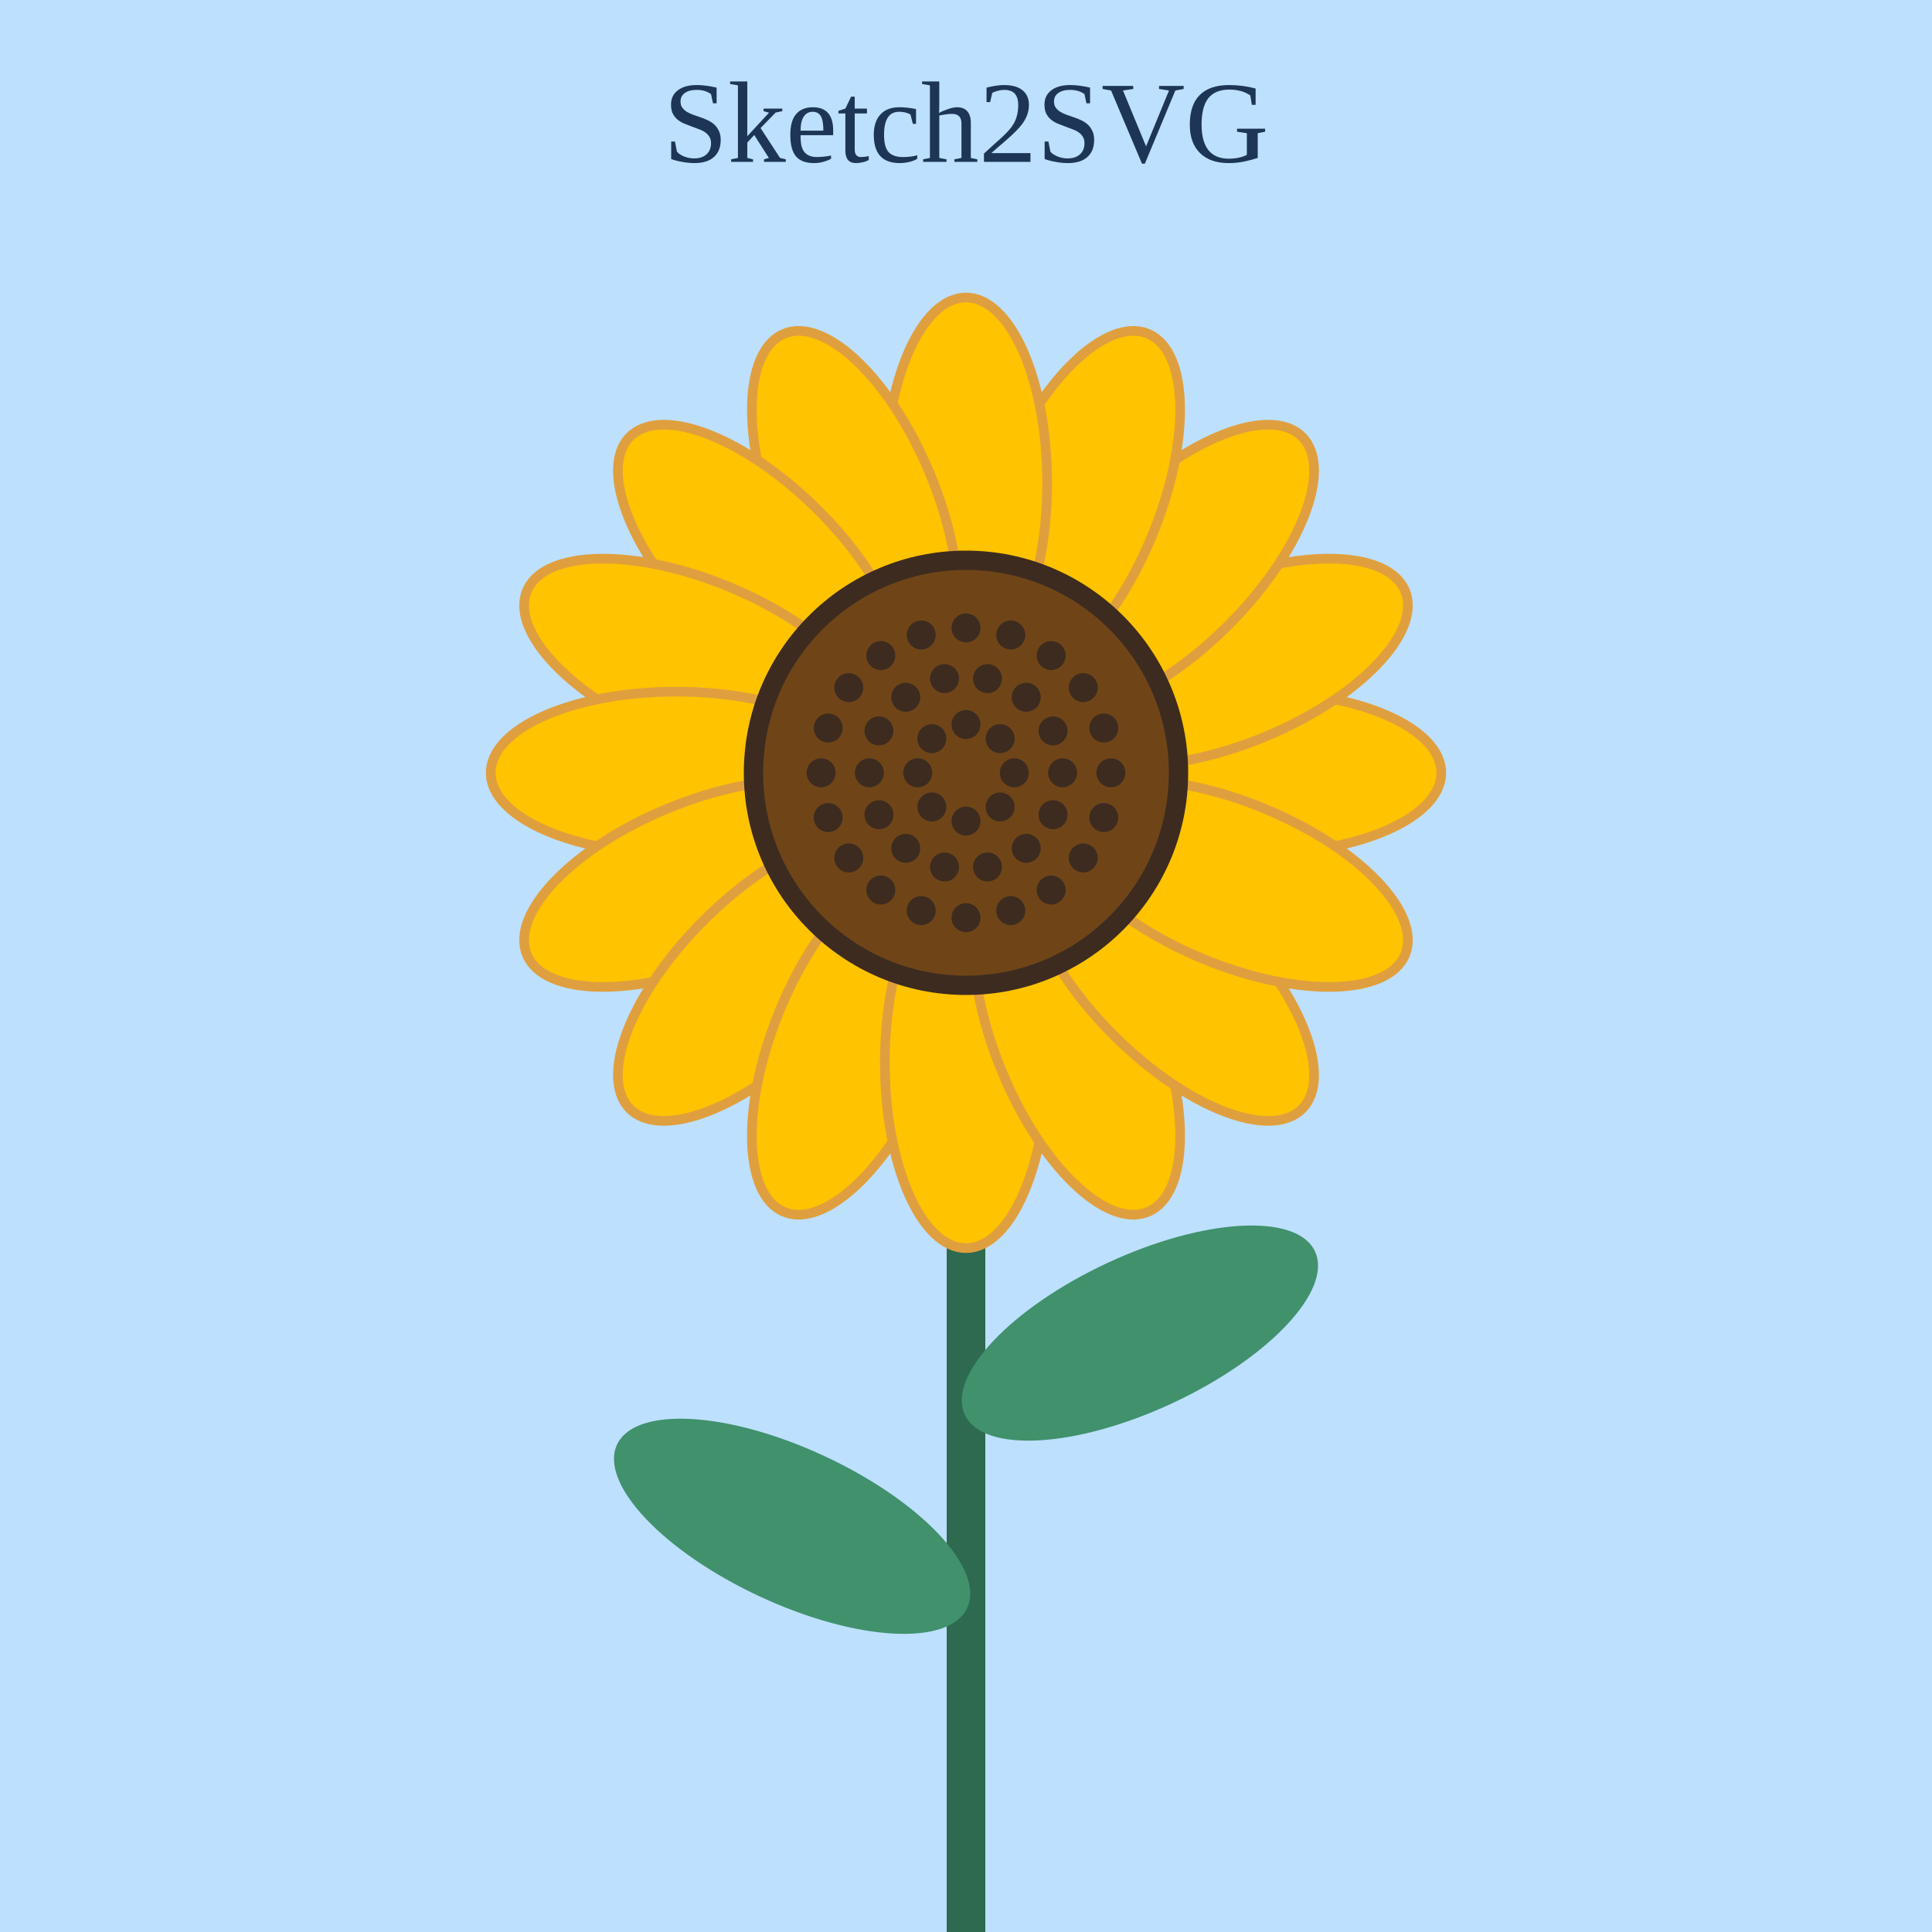
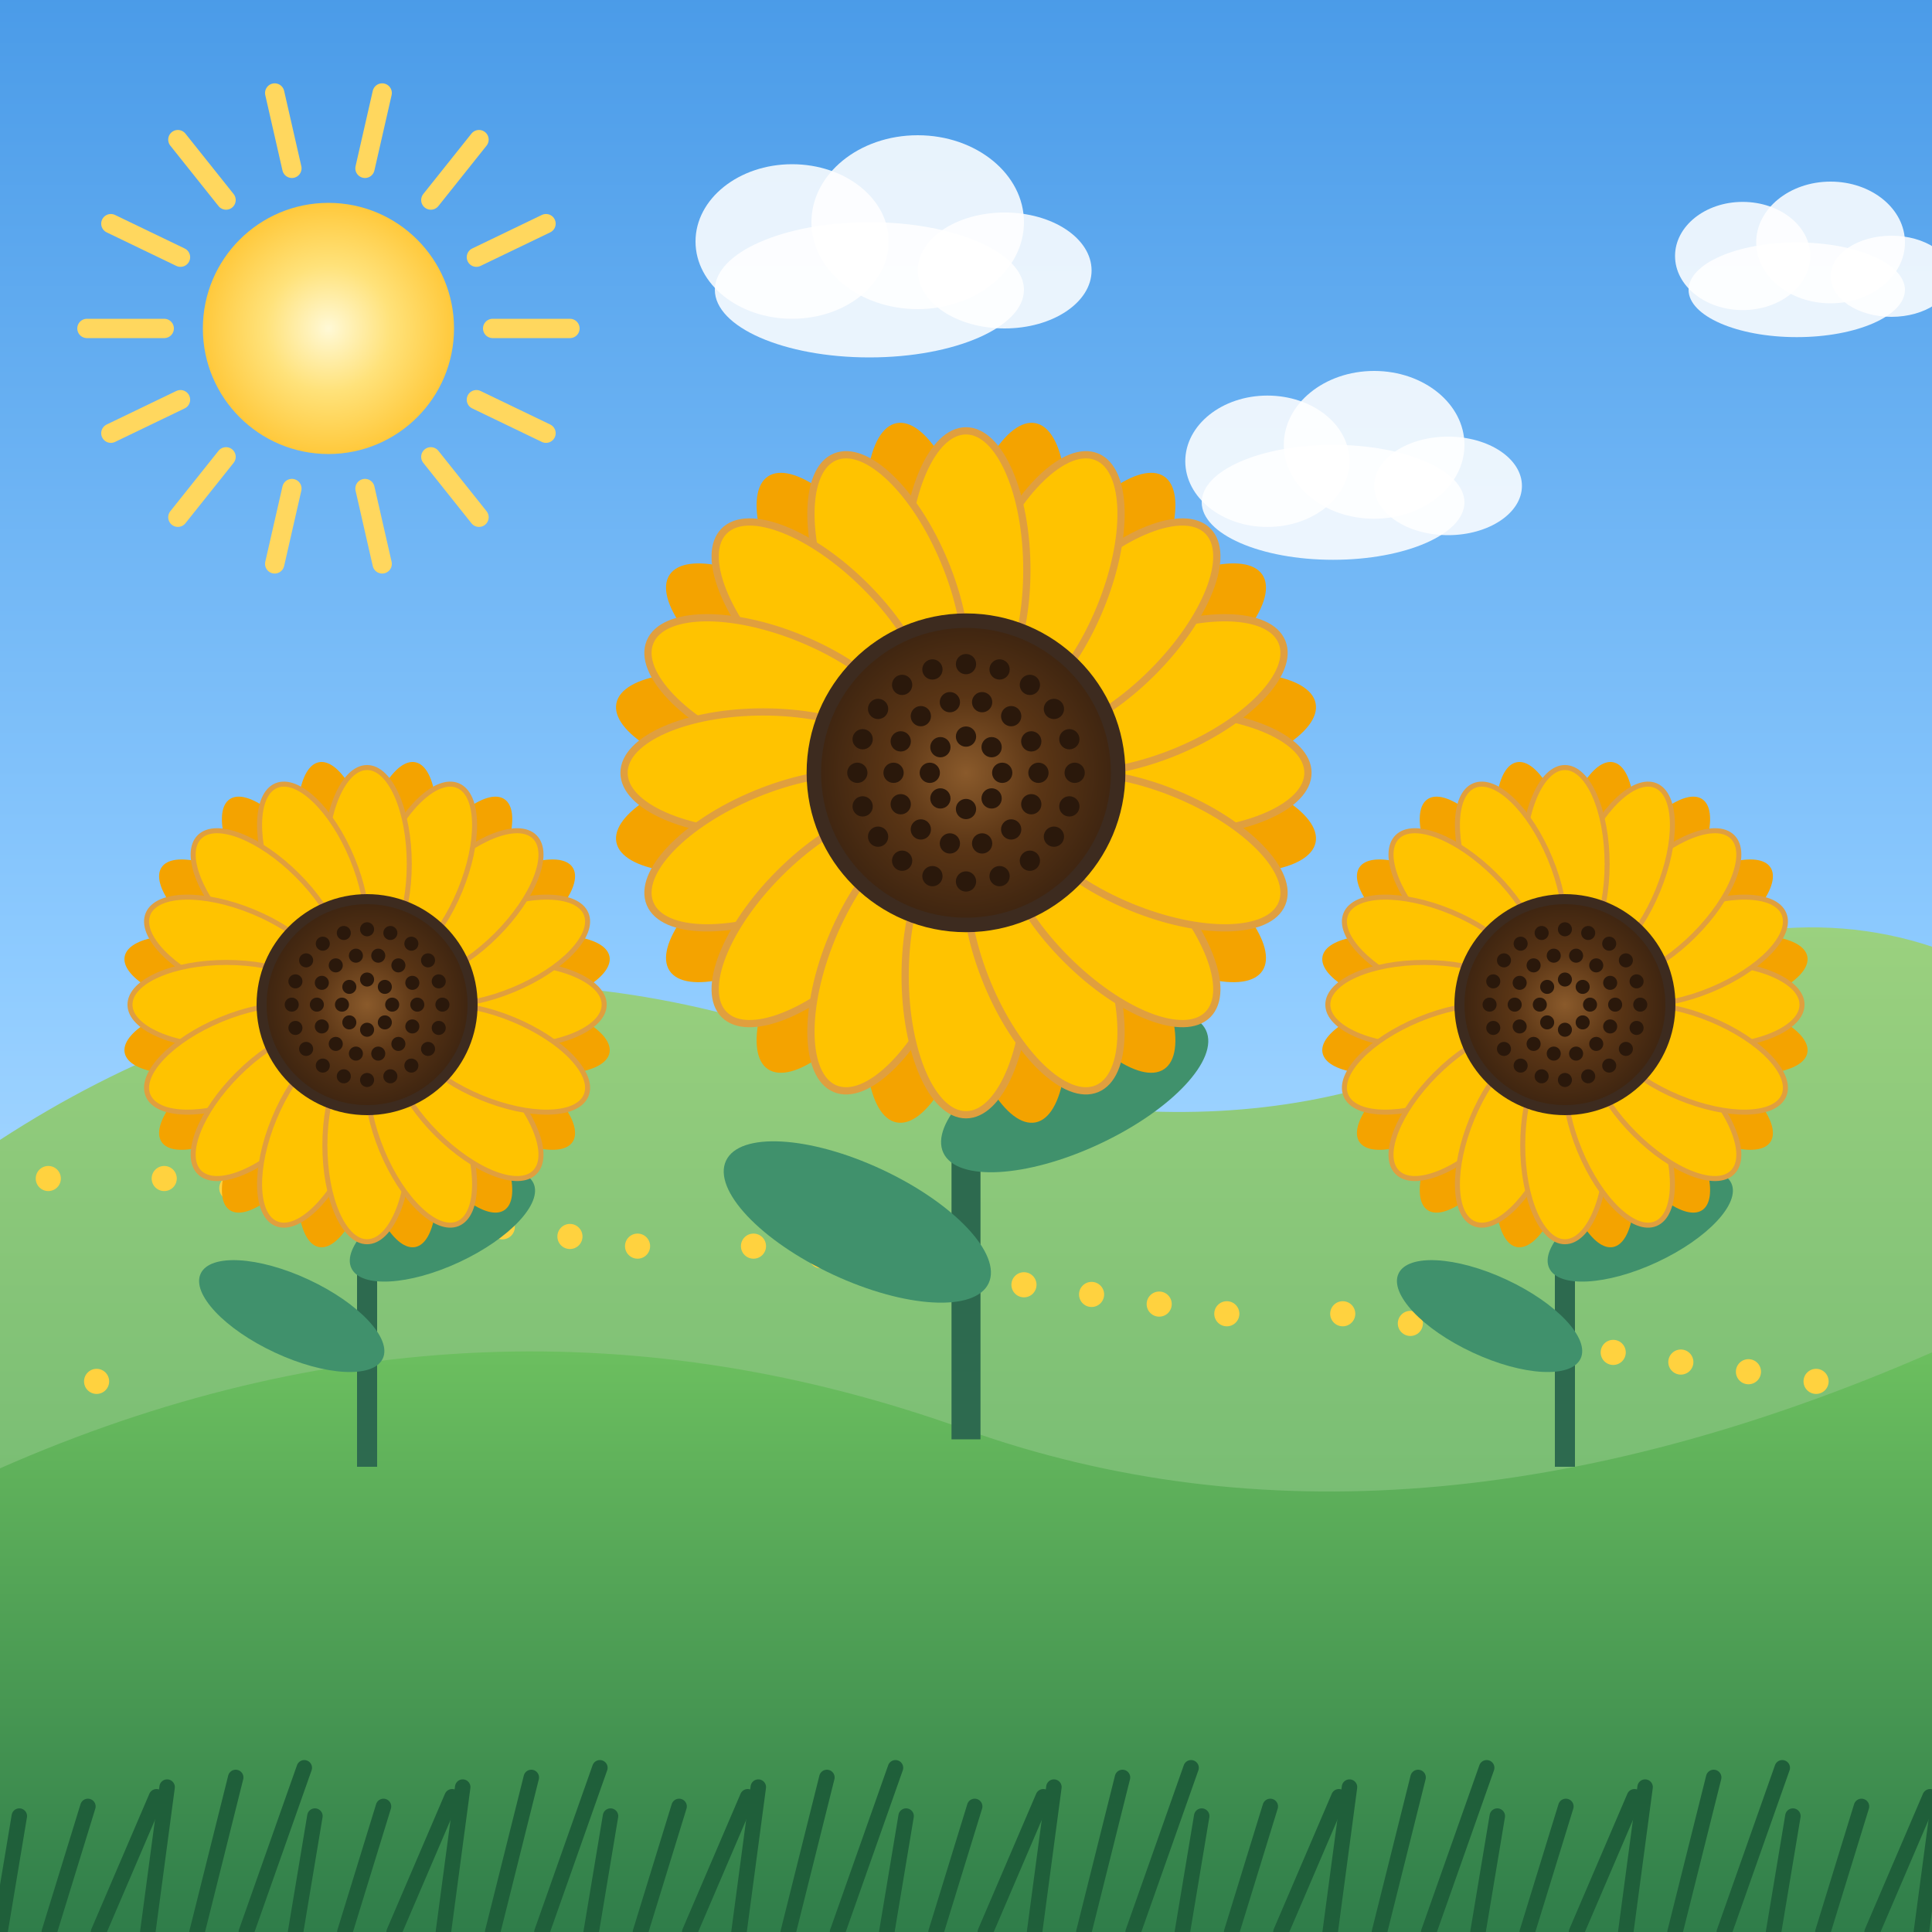
<svg xmlns="http://www.w3.org/2000/svg" viewBox="-100 -100 200 200">
-   <polygon style="fill:#BDE0FE" points="-100,100 100,100 100,-100 -100,-100 " />
-   <polygon style="fill:#2D6A4F" points="-2,100 2,100 2,10 -2,10 " />
-   <ellipse style="fill:#40916C" cx="18" cy="38" rx="20" ry="8" transform="rotate(-25 18 38)" />
-   <ellipse style="fill:#40916C" cx="-18" cy="58" rx="20" ry="8" transform="rotate(25 -18 58)" />
-   <g transform="translate(0 -20)">
-     <ellipse style="fill:#FFC300;stroke-width:1;stroke:#E09F3E" cx="30" cy="0" rx="19.2" ry="8.4" />
-     <ellipse style="fill:#FFC300;stroke-width:1;stroke:#E09F3E" cx="27.716" cy="-11.481" rx="19.2" ry="8.4" transform="rotate(-22.5 27.716 -11.481)" />
-     <ellipse style="fill:#FFC300;stroke-width:1;stroke:#E09F3E" cx="21.213" cy="-21.213" rx="19.2" ry="8.4" transform="rotate(-45 21.213 -21.213)" />
-     <ellipse style="fill:#FFC300;stroke-width:1;stroke:#E09F3E" cx="11.481" cy="-27.716" rx="19.2" ry="8.4" transform="rotate(-67.5 11.481 -27.716)" />
-     <ellipse style="fill:#FFC300;stroke-width:1;stroke:#E09F3E" cx="0" cy="-30" rx="19.2" ry="8.4" transform="rotate(-90 0 -30)" />
-     <ellipse style="fill:#FFC300;stroke-width:1;stroke:#E09F3E" cx="-11.481" cy="-27.716" rx="19.2" ry="8.4" transform="rotate(-112.5 -11.481 -27.716)" />
-     <ellipse style="fill:#FFC300;stroke-width:1;stroke:#E09F3E" cx="-21.213" cy="-21.213" rx="19.2" ry="8.4" transform="rotate(-135 -21.213 -21.213)" />
-     <ellipse style="fill:#FFC300;stroke-width:1;stroke:#E09F3E" cx="-27.716" cy="-11.481" rx="19.2" ry="8.4" transform="rotate(-157.5 -27.716 -11.481)" />
-     <ellipse style="fill:#FFC300;stroke-width:1;stroke:#E09F3E" cx="-30" cy="0" rx="19.2" ry="8.4" transform="rotate(-180 -30 0)" />
-     <ellipse style="fill:#FFC300;stroke-width:1;stroke:#E09F3E" cx="-27.716" cy="11.481" rx="19.2" ry="8.4" transform="rotate(-202.5 -27.716 11.481)" />
-     <ellipse style="fill:#FFC300;stroke-width:1;stroke:#E09F3E" cx="-21.213" cy="21.213" rx="19.2" ry="8.4" transform="rotate(-225 -21.213 21.213)" />
-     <ellipse style="fill:#FFC300;stroke-width:1;stroke:#E09F3E" cx="-11.481" cy="27.716" rx="19.2" ry="8.4" transform="rotate(-247.5 -11.481 27.716)" />
-     <ellipse style="fill:#FFC300;stroke-width:1;stroke:#E09F3E" cx="0" cy="30" rx="19.2" ry="8.4" transform="rotate(-270 0 30)" />
-     <ellipse style="fill:#FFC300;stroke-width:1;stroke:#E09F3E" cx="11.481" cy="27.716" rx="19.2" ry="8.4" transform="rotate(-292.5 11.481 27.716)" />
-     <ellipse style="fill:#FFC300;stroke-width:1;stroke:#E09F3E" cx="21.213" cy="21.213" rx="19.2" ry="8.4" transform="rotate(-315 21.213 21.213)" />
-     <ellipse style="fill:#FFC300;stroke-width:1;stroke:#E09F3E" cx="27.716" cy="11.481" rx="19.2" ry="8.4" transform="rotate(-337.5 27.716 11.481)" />
-     <circle style="fill:#6F4518;stroke-width:2;stroke:#3D2B1F" cx="0" cy="0" r="22" />
-     <circle style="fill:#3D2B1F" cx="5" cy="0" r="1.5" />
-     <circle style="fill:#3D2B1F" cx="3.536" cy="-3.536" r="1.5" />
-     <circle style="fill:#3D2B1F" cx="0" cy="-5" r="1.5" />
-     <circle style="fill:#3D2B1F" cx="-3.536" cy="-3.536" r="1.5" />
-     <circle style="fill:#3D2B1F" cx="-5" cy="0" r="1.5" />
-     <circle style="fill:#3D2B1F" cx="-3.536" cy="3.536" r="1.5" />
-     <circle style="fill:#3D2B1F" cx="0" cy="5" r="1.5" />
-     <circle style="fill:#3D2B1F" cx="3.536" cy="3.536" r="1.5" />
-     <circle style="fill:#3D2B1F" cx="10" cy="0" r="1.5" />
-     <circle style="fill:#3D2B1F" cx="9.01" cy="-4.339" r="1.5" />
-     <circle style="fill:#3D2B1F" cx="6.235" cy="-7.818" r="1.5" />
-     <circle style="fill:#3D2B1F" cx="2.225" cy="-9.749" r="1.5" />
-     <circle style="fill:#3D2B1F" cx="-2.225" cy="-9.749" r="1.5" />
-     <circle style="fill:#3D2B1F" cx="-6.235" cy="-7.818" r="1.5" />
-     <circle style="fill:#3D2B1F" cx="-9.01" cy="-4.339" r="1.5" />
-     <circle style="fill:#3D2B1F" cx="-10" cy="0" r="1.5" />
-     <circle style="fill:#3D2B1F" cx="-9.01" cy="4.339" r="1.5" />
-     <circle style="fill:#3D2B1F" cx="-6.235" cy="7.818" r="1.5" />
-     <circle style="fill:#3D2B1F" cx="-2.225" cy="9.749" r="1.5" />
-     <circle style="fill:#3D2B1F" cx="2.225" cy="9.749" r="1.5" />
-     <circle style="fill:#3D2B1F" cx="6.235" cy="7.818" r="1.5" />
-     <circle style="fill:#3D2B1F" cx="9.01" cy="4.339" r="1.5" />
-     <circle style="fill:#3D2B1F" cx="15" cy="0" r="1.5" />
-     <circle style="fill:#3D2B1F" cx="14.266" cy="-4.635" r="1.5" />
-     <circle style="fill:#3D2B1F" cx="12.135" cy="-8.817" r="1.5" />
-     <circle style="fill:#3D2B1F" cx="8.817" cy="-12.135" r="1.5" />
-     <circle style="fill:#3D2B1F" cx="4.635" cy="-14.266" r="1.5" />
-     <circle style="fill:#3D2B1F" cx="0" cy="-15" r="1.5" />
-     <circle style="fill:#3D2B1F" cx="-4.635" cy="-14.266" r="1.5" />
-     <circle style="fill:#3D2B1F" cx="-8.817" cy="-12.135" r="1.5" />
-     <circle style="fill:#3D2B1F" cx="-12.135" cy="-8.817" r="1.5" />
-     <circle style="fill:#3D2B1F" cx="-14.266" cy="-4.635" r="1.5" />
-     <circle style="fill:#3D2B1F" cx="-15" cy="0" r="1.5" />
-     <circle style="fill:#3D2B1F" cx="-14.266" cy="4.635" r="1.5" />
-     <circle style="fill:#3D2B1F" cx="-12.135" cy="8.817" r="1.5" />
-     <circle style="fill:#3D2B1F" cx="-8.817" cy="12.135" r="1.5" />
-     <circle style="fill:#3D2B1F" cx="-4.635" cy="14.266" r="1.5" />
-     <circle style="fill:#3D2B1F" cx="0" cy="15" r="1.5" />
-     <circle style="fill:#3D2B1F" cx="4.635" cy="14.266" r="1.5" />
-     <circle style="fill:#3D2B1F" cx="8.817" cy="12.135" r="1.5" />
-     <circle style="fill:#3D2B1F" cx="12.135" cy="8.817" r="1.5" />
-     <circle style="fill:#3D2B1F" cx="14.266" cy="4.635" r="1.5" />
-   </g>
-   <text style="fill:#1D3557" x="0" y="-86" font-size="12" text-anchor="middle" dominant-baseline="middle">
- Sketch2SVG
- </text>
+   <defs>
+     <linearGradient id="sky" x1="0.5" y1="1" x2="0.5" y2="0">
+       <stop offset="0" stop-color="#DFF3FF" />
+       <stop offset="0.5" stop-color="#8ECBFF" />
+       <stop offset="1" stop-color="#4A9BE8" />
+     </linearGradient>
+     <radialGradient id="sunshine">
+       <stop offset="0" stop-color="#FFF9D6" />
+       <stop offset="0.5" stop-color="#FFE27A" />
+       <stop offset="1" stop-color="#FFC93C" />
+     </radialGradient>
+     <linearGradient id="farhill" x1="0.5" y1="1" x2="0.5" y2="0">
+       <stop offset="0" stop-color="#5FAE6B" />
+       <stop offset="1" stop-color="#9BD17F" />
+     </linearGradient>
+     <linearGradient id="nearhill" x1="0.5" y1="1" x2="0.5" y2="0">
+       <stop offset="0" stop-color="#2F7D4A" />
+       <stop offset="1" stop-color="#6CBF5F" />
+     </linearGradient>
+     <radialGradient id="seeds">
+       <stop offset="0" stop-color="#8A5A2B" />
+       <stop offset="0.5" stop-color="#5A3515" />
+       <stop offset="1" stop-color="#3D2410" />
+     </radialGradient>
+   </defs>
+   <polygon style="fill:url(#sky)" points="-100,100 100,100 100,-100 -100,-100 " />
+   <g transform="translate(-66 -66)">
+     <polyline style="fill:none;stroke-width:2;stroke:#FFD75E;stroke-linecap:round" points="17,0 25,0 " />
+     <polyline style="fill:none;stroke-width:2;stroke:#FFD75E;stroke-linecap:round" points="15.316,-7.376 22.524,-10.847 " />
+     <polyline style="fill:none;stroke-width:2;stroke:#FFD75E;stroke-linecap:round" points="10.599,-13.291 15.587,-19.546 " />
+     <polyline style="fill:none;stroke-width:2;stroke:#FFD75E;stroke-linecap:round" points="3.783,-16.574 5.563,-24.373 " />
+     <polyline style="fill:none;stroke-width:2;stroke:#FFD75E;stroke-linecap:round" points="-3.783,-16.574 -5.563,-24.373 " />
+     <polyline style="fill:none;stroke-width:2;stroke:#FFD75E;stroke-linecap:round" points="-10.599,-13.291 -15.587,-19.546 " />
+     <polyline style="fill:none;stroke-width:2;stroke:#FFD75E;stroke-linecap:round" points="-15.316,-7.376 -22.524,-10.847 " />
+     <polyline style="fill:none;stroke-width:2;stroke:#FFD75E;stroke-linecap:round" points="-17,0 -25,0 " />
+     <polyline style="fill:none;stroke-width:2;stroke:#FFD75E;stroke-linecap:round" points="-15.316,7.376 -22.524,10.847 " />
+     <polyline style="fill:none;stroke-width:2;stroke:#FFD75E;stroke-linecap:round" points="-10.599,13.291 -15.587,19.546 " />
+     <polyline style="fill:none;stroke-width:2;stroke:#FFD75E;stroke-linecap:round" points="-3.783,16.574 -5.563,24.373 " />
+     <polyline style="fill:none;stroke-width:2;stroke:#FFD75E;stroke-linecap:round" points="3.783,16.574 5.563,24.373 " />
+     <polyline style="fill:none;stroke-width:2;stroke:#FFD75E;stroke-linecap:round" points="10.599,13.291 15.587,19.546 " />
+     <polyline style="fill:none;stroke-width:2;stroke:#FFD75E;stroke-linecap:round" points="15.316,7.376 22.524,10.847 " />
+     <circle style="fill:url(#sunshine)" cx="0" cy="0" r="13" />
+   </g>
+   <g transform="translate(-10 -70)">
+     <ellipse style="fill:#FFFFFF;fill-opacity:0.867" cx="0" cy="0" rx="16" ry="7" />
+     <ellipse style="fill:#FFFFFF;fill-opacity:0.867" cx="-8" cy="-5" rx="10" ry="8" />
+     <ellipse style="fill:#FFFFFF;fill-opacity:0.867" cx="5" cy="-7" rx="11" ry="9" />
+     <ellipse style="fill:#FFFFFF;fill-opacity:0.867" cx="14" cy="-2" rx="9" ry="6" />
+   </g>
+   <g transform="translate(38 -48) scale(0.85 0.85)">
+     <ellipse style="fill:#FFFFFF;fill-opacity:0.867" cx="0" cy="0" rx="16" ry="7" />
+     <ellipse style="fill:#FFFFFF;fill-opacity:0.867" cx="-8" cy="-5" rx="10" ry="8" />
+     <ellipse style="fill:#FFFFFF;fill-opacity:0.867" cx="5" cy="-7" rx="11" ry="9" />
+     <ellipse style="fill:#FFFFFF;fill-opacity:0.867" cx="14" cy="-2" rx="9" ry="6" />
+   </g>
+   <g transform="translate(86 -70) scale(0.7 0.7)">
+     <ellipse style="fill:#FFFFFF;fill-opacity:0.867" cx="0" cy="0" rx="16" ry="7" />
+     <ellipse style="fill:#FFFFFF;fill-opacity:0.867" cx="-8" cy="-5" rx="10" ry="8" />
+     <ellipse style="fill:#FFFFFF;fill-opacity:0.867" cx="5" cy="-7" rx="11" ry="9" />
+     <ellipse style="fill:#FFFFFF;fill-opacity:0.867" cx="14" cy="-2" rx="9" ry="6" />
+   </g>
+   <path style="fill:url(#farhill)" d="M -100 18 Q -60 -8 -15 8 Q 30 24 60 4 Q 82 -8 100 -2 L 100 100 L -100 100 Z" />
+   <circle style="fill:#FFD23F" cx="-95" cy="22" r="1.3" />
+   <circle style="fill:#FFD23F" cx="-34" cy="29" r="1.3" />
+   <circle style="fill:#FFD23F" cx="27" cy="36" r="1.3" />
+   <circle style="fill:#FFD23F" cx="88" cy="43" r="1.3" />
+   <circle style="fill:#FFD23F" cx="-41" cy="28" r="1.3" />
+   <circle style="fill:#FFD23F" cx="20" cy="35" r="1.3" />
+   <circle style="fill:#FFD23F" cx="81" cy="42" r="1.3" />
+   <circle style="fill:#FFD23F" cx="-48" cy="27" r="1.3" />
+   <circle style="fill:#FFD23F" cx="13" cy="34" r="1.3" />
+   <circle style="fill:#FFD23F" cx="74" cy="41" r="1.3" />
+   <circle style="fill:#FFD23F" cx="-55" cy="26" r="1.3" />
+   <circle style="fill:#FFD23F" cx="6" cy="33" r="1.3" />
+   <circle style="fill:#FFD23F" cx="67" cy="40" r="1.3" />
+   <circle style="fill:#FFD23F" cx="-62" cy="25" r="1.3" />
+   <circle style="fill:#FFD23F" cx="-1" cy="32" r="1.3" />
+   <circle style="fill:#FFD23F" cx="60" cy="39" r="1.3" />
+   <circle style="fill:#FFD23F" cx="-69" cy="24" r="1.3" />
+   <circle style="fill:#FFD23F" cx="-8" cy="31" r="1.3" />
+   <circle style="fill:#FFD23F" cx="53" cy="38" r="1.3" />
+   <circle style="fill:#FFD23F" cx="-76" cy="23" r="1.3" />
+   <circle style="fill:#FFD23F" cx="-15" cy="30" r="1.3" />
+   <circle style="fill:#FFD23F" cx="46" cy="37" r="1.3" />
+   <circle style="fill:#FFD23F" cx="-83" cy="22" r="1.3" />
+   <circle style="fill:#FFD23F" cx="-22" cy="29" r="1.3" />
+   <circle style="fill:#FFD23F" cx="39" cy="36" r="1.3" />
+   <circle style="fill:#FFD23F" cx="-90" cy="43" r="1.3" />
+   <path style="fill:url(#nearhill)" d="M -100 52 Q -50 30 0 48 Q 45 64 100 40 L 100 100 L -100 100 Z" />
+   <g transform="translate(-62 4) scale(0.52 0.52)">
+     <polygon style="fill:#2D6A4F" points="-2,92 2,92 2,0 -2,0 " />
+     <ellipse style="fill:#40916C" cx="15" cy="44" rx="20" ry="8" transform="rotate(-25 15 44)" />
+     <ellipse style="fill:#40916C" cx="-15" cy="62" rx="20" ry="8" transform="rotate(25 -15 62)" />
+     <ellipse style="fill:#F4A300" cx="29.424" cy="-5.853" rx="19.2" ry="7.2" transform="rotate(-11.25 29.424 -5.853)" />
+     <ellipse style="fill:#F4A300" cx="24.944" cy="-16.667" rx="19.2" ry="7.2" transform="rotate(-33.75 24.944 -16.667)" />
+     <ellipse style="fill:#F4A300" cx="16.667" cy="-24.944" rx="19.2" ry="7.2" transform="rotate(-56.25 16.667 -24.944)" />
+     <ellipse style="fill:#F4A300" cx="5.853" cy="-29.424" rx="19.2" ry="7.2" transform="rotate(-78.75 5.853 -29.424)" />
+     <ellipse style="fill:#F4A300" cx="-5.853" cy="-29.424" rx="19.2" ry="7.2" transform="rotate(-101.25 -5.853 -29.424)" />
+     <ellipse style="fill:#F4A300" cx="-16.667" cy="-24.944" rx="19.2" ry="7.2" transform="rotate(-123.75 -16.667 -24.944)" />
+     <ellipse style="fill:#F4A300" cx="-24.944" cy="-16.667" rx="19.2" ry="7.2" transform="rotate(-146.25 -24.944 -16.667)" />
+     <ellipse style="fill:#F4A300" cx="-29.424" cy="-5.853" rx="19.2" ry="7.2" transform="rotate(-168.75 -29.424 -5.853)" />
+     <ellipse style="fill:#F4A300" cx="-29.424" cy="5.853" rx="19.2" ry="7.2" transform="rotate(-191.25 -29.424 5.853)" />
+     <ellipse style="fill:#F4A300" cx="-24.944" cy="16.667" rx="19.2" ry="7.2" transform="rotate(-213.75 -24.944 16.667)" />
+     <ellipse style="fill:#F4A300" cx="-16.667" cy="24.944" rx="19.2" ry="7.2" transform="rotate(-236.25 -16.667 24.944)" />
+     <ellipse style="fill:#F4A300" cx="-5.853" cy="29.424" rx="19.2" ry="7.2" transform="rotate(-258.75 -5.853 29.424)" />
+     <ellipse style="fill:#F4A300" cx="5.853" cy="29.424" rx="19.2" ry="7.2" transform="rotate(-281.25 5.853 29.424)" />
+     <ellipse style="fill:#F4A300" cx="16.667" cy="24.944" rx="19.2" ry="7.2" transform="rotate(-303.75 16.667 24.944)" />
+     <ellipse style="fill:#F4A300" cx="24.944" cy="16.667" rx="19.2" ry="7.2" transform="rotate(-326.25 24.944 16.667)" />
+     <ellipse style="fill:#F4A300" cx="29.424" cy="5.853" rx="19.2" ry="7.2" transform="rotate(-348.75 29.424 5.853)" />
+     <ellipse style="fill:#FFC300;stroke-width:1;stroke:#E09F3E" cx="28" cy="0" rx="19.2" ry="8.4" />
+     <ellipse style="fill:#FFC300;stroke-width:1;stroke:#E09F3E" cx="25.869" cy="-10.715" rx="19.2" ry="8.4" transform="rotate(-22.5 25.869 -10.715)" />
+     <ellipse style="fill:#FFC300;stroke-width:1;stroke:#E09F3E" cx="19.799" cy="-19.799" rx="19.2" ry="8.4" transform="rotate(-45 19.799 -19.799)" />
+     <ellipse style="fill:#FFC300;stroke-width:1;stroke:#E09F3E" cx="10.715" cy="-25.869" rx="19.2" ry="8.4" transform="rotate(-67.5 10.715 -25.869)" />
+     <ellipse style="fill:#FFC300;stroke-width:1;stroke:#E09F3E" cx="0" cy="-28" rx="19.2" ry="8.4" transform="rotate(-90 0 -28)" />
+     <ellipse style="fill:#FFC300;stroke-width:1;stroke:#E09F3E" cx="-10.715" cy="-25.869" rx="19.2" ry="8.4" transform="rotate(-112.5 -10.715 -25.869)" />
+     <ellipse style="fill:#FFC300;stroke-width:1;stroke:#E09F3E" cx="-19.799" cy="-19.799" rx="19.2" ry="8.4" transform="rotate(-135 -19.799 -19.799)" />
+     <ellipse style="fill:#FFC300;stroke-width:1;stroke:#E09F3E" cx="-25.869" cy="-10.715" rx="19.2" ry="8.4" transform="rotate(-157.5 -25.869 -10.715)" />
+     <ellipse style="fill:#FFC300;stroke-width:1;stroke:#E09F3E" cx="-28" cy="0" rx="19.2" ry="8.4" transform="rotate(-180 -28 0)" />
+     <ellipse style="fill:#FFC300;stroke-width:1;stroke:#E09F3E" cx="-25.869" cy="10.715" rx="19.2" ry="8.4" transform="rotate(-202.5 -25.869 10.715)" />
+     <ellipse style="fill:#FFC300;stroke-width:1;stroke:#E09F3E" cx="-19.799" cy="19.799" rx="19.2" ry="8.4" transform="rotate(-225 -19.799 19.799)" />
+     <ellipse style="fill:#FFC300;stroke-width:1;stroke:#E09F3E" cx="-10.715" cy="25.869" rx="19.2" ry="8.4" transform="rotate(-247.5 -10.715 25.869)" />
+     <ellipse style="fill:#FFC300;stroke-width:1;stroke:#E09F3E" cx="0" cy="28" rx="19.2" ry="8.4" transform="rotate(-270 0 28)" />
+     <ellipse style="fill:#FFC300;stroke-width:1;stroke:#E09F3E" cx="10.715" cy="25.869" rx="19.2" ry="8.4" transform="rotate(-292.5 10.715 25.869)" />
+     <ellipse style="fill:#FFC300;stroke-width:1;stroke:#E09F3E" cx="19.799" cy="19.799" rx="19.2" ry="8.4" transform="rotate(-315 19.799 19.799)" />
+     <ellipse style="fill:#FFC300;stroke-width:1;stroke:#E09F3E" cx="25.869" cy="10.715" rx="19.2" ry="8.4" transform="rotate(-337.5 25.869 10.715)" />
+     <circle style="fill:url(#seeds);stroke-width:2;stroke:#3D2B1F" cx="0" cy="0" r="21" />
+     <circle style="fill:#2A180B" cx="5" cy="0" r="1.4" />
+     <circle style="fill:#2A180B" cx="3.536" cy="-3.536" r="1.4" />
+     <circle style="fill:#2A180B" cx="0" cy="-5" r="1.4" />
+     <circle style="fill:#2A180B" cx="-3.536" cy="-3.536" r="1.4" />
+     <circle style="fill:#2A180B" cx="-5" cy="0" r="1.4" />
+     <circle style="fill:#2A180B" cx="-3.536" cy="3.536" r="1.4" />
+     <circle style="fill:#2A180B" cx="0" cy="5" r="1.4" />
+     <circle style="fill:#2A180B" cx="3.536" cy="3.536" r="1.4" />
+     <circle style="fill:#2A180B" cx="10" cy="0" r="1.4" />
+     <circle style="fill:#2A180B" cx="9.01" cy="-4.339" r="1.4" />
+     <circle style="fill:#2A180B" cx="6.235" cy="-7.818" r="1.4" />
+     <circle style="fill:#2A180B" cx="2.225" cy="-9.749" r="1.4" />
+     <circle style="fill:#2A180B" cx="-2.225" cy="-9.749" r="1.4" />
+     <circle style="fill:#2A180B" cx="-6.235" cy="-7.818" r="1.4" />
+     <circle style="fill:#2A180B" cx="-9.01" cy="-4.339" r="1.4" />
+     <circle style="fill:#2A180B" cx="-10" cy="0" r="1.4" />
+     <circle style="fill:#2A180B" cx="-9.01" cy="4.339" r="1.4" />
+     <circle style="fill:#2A180B" cx="-6.235" cy="7.818" r="1.4" />
+     <circle style="fill:#2A180B" cx="-2.225" cy="9.749" r="1.4" />
+     <circle style="fill:#2A180B" cx="2.225" cy="9.749" r="1.4" />
+     <circle style="fill:#2A180B" cx="6.235" cy="7.818" r="1.4" />
+     <circle style="fill:#2A180B" cx="9.01" cy="4.339" r="1.4" />
+     <circle style="fill:#2A180B" cx="15" cy="0" r="1.4" />
+     <circle style="fill:#2A180B" cx="14.266" cy="-4.635" r="1.4" />
+     <circle style="fill:#2A180B" cx="12.135" cy="-8.817" r="1.4" />
+     <circle style="fill:#2A180B" cx="8.817" cy="-12.135" r="1.4" />
+     <circle style="fill:#2A180B" cx="4.635" cy="-14.266" r="1.4" />
+     <circle style="fill:#2A180B" cx="0" cy="-15" r="1.4" />
+     <circle style="fill:#2A180B" cx="-4.635" cy="-14.266" r="1.4" />
+     <circle style="fill:#2A180B" cx="-8.817" cy="-12.135" r="1.4" />
+     <circle style="fill:#2A180B" cx="-12.135" cy="-8.817" r="1.4" />
+     <circle style="fill:#2A180B" cx="-14.266" cy="-4.635" r="1.4" />
+     <circle style="fill:#2A180B" cx="-15" cy="0" r="1.4" />
+     <circle style="fill:#2A180B" cx="-14.266" cy="4.635" r="1.4" />
+     <circle style="fill:#2A180B" cx="-12.135" cy="8.817" r="1.4" />
+     <circle style="fill:#2A180B" cx="-8.817" cy="12.135" r="1.4" />
+     <circle style="fill:#2A180B" cx="-4.635" cy="14.266" r="1.4" />
+     <circle style="fill:#2A180B" cx="0" cy="15" r="1.4" />
+     <circle style="fill:#2A180B" cx="4.635" cy="14.266" r="1.4" />
+     <circle style="fill:#2A180B" cx="8.817" cy="12.135" r="1.4" />
+     <circle style="fill:#2A180B" cx="12.135" cy="8.817" r="1.4" />
+     <circle style="fill:#2A180B" cx="14.266" cy="4.635" r="1.4" />
+   </g>
+   <g transform="translate(0 -20) scale(0.75 0.75)">
+     <polygon style="fill:#2D6A4F" points="-2,92 2,92 2,0 -2,0 " />
+     <ellipse style="fill:#40916C" cx="15" cy="44" rx="20" ry="8" transform="rotate(-25 15 44)" />
+     <ellipse style="fill:#40916C" cx="-15" cy="62" rx="20" ry="8" transform="rotate(25 -15 62)" />
+     <ellipse style="fill:#F4A300" cx="29.424" cy="-5.853" rx="19.2" ry="7.2" transform="rotate(-11.25 29.424 -5.853)" />
+     <ellipse style="fill:#F4A300" cx="24.944" cy="-16.667" rx="19.2" ry="7.2" transform="rotate(-33.75 24.944 -16.667)" />
+     <ellipse style="fill:#F4A300" cx="16.667" cy="-24.944" rx="19.2" ry="7.2" transform="rotate(-56.25 16.667 -24.944)" />
+     <ellipse style="fill:#F4A300" cx="5.853" cy="-29.424" rx="19.2" ry="7.2" transform="rotate(-78.75 5.853 -29.424)" />
+     <ellipse style="fill:#F4A300" cx="-5.853" cy="-29.424" rx="19.2" ry="7.2" transform="rotate(-101.25 -5.853 -29.424)" />
+     <ellipse style="fill:#F4A300" cx="-16.667" cy="-24.944" rx="19.2" ry="7.2" transform="rotate(-123.75 -16.667 -24.944)" />
+     <ellipse style="fill:#F4A300" cx="-24.944" cy="-16.667" rx="19.2" ry="7.2" transform="rotate(-146.25 -24.944 -16.667)" />
+     <ellipse style="fill:#F4A300" cx="-29.424" cy="-5.853" rx="19.2" ry="7.2" transform="rotate(-168.75 -29.424 -5.853)" />
+     <ellipse style="fill:#F4A300" cx="-29.424" cy="5.853" rx="19.2" ry="7.2" transform="rotate(-191.25 -29.424 5.853)" />
+     <ellipse style="fill:#F4A300" cx="-24.944" cy="16.667" rx="19.2" ry="7.2" transform="rotate(-213.75 -24.944 16.667)" />
+     <ellipse style="fill:#F4A300" cx="-16.667" cy="24.944" rx="19.2" ry="7.2" transform="rotate(-236.25 -16.667 24.944)" />
+     <ellipse style="fill:#F4A300" cx="-5.853" cy="29.424" rx="19.2" ry="7.2" transform="rotate(-258.75 -5.853 29.424)" />
+     <ellipse style="fill:#F4A300" cx="5.853" cy="29.424" rx="19.2" ry="7.2" transform="rotate(-281.25 5.853 29.424)" />
+     <ellipse style="fill:#F4A300" cx="16.667" cy="24.944" rx="19.2" ry="7.2" transform="rotate(-303.75 16.667 24.944)" />
+     <ellipse style="fill:#F4A300" cx="24.944" cy="16.667" rx="19.2" ry="7.2" transform="rotate(-326.25 24.944 16.667)" />
+     <ellipse style="fill:#F4A300" cx="29.424" cy="5.853" rx="19.2" ry="7.2" transform="rotate(-348.75 29.424 5.853)" />
+     <ellipse style="fill:#FFC300;stroke-width:1;stroke:#E09F3E" cx="28" cy="0" rx="19.2" ry="8.4" />
+     <ellipse style="fill:#FFC300;stroke-width:1;stroke:#E09F3E" cx="25.869" cy="-10.715" rx="19.2" ry="8.4" transform="rotate(-22.5 25.869 -10.715)" />
+     <ellipse style="fill:#FFC300;stroke-width:1;stroke:#E09F3E" cx="19.799" cy="-19.799" rx="19.2" ry="8.4" transform="rotate(-45 19.799 -19.799)" />
+     <ellipse style="fill:#FFC300;stroke-width:1;stroke:#E09F3E" cx="10.715" cy="-25.869" rx="19.2" ry="8.4" transform="rotate(-67.5 10.715 -25.869)" />
+     <ellipse style="fill:#FFC300;stroke-width:1;stroke:#E09F3E" cx="0" cy="-28" rx="19.2" ry="8.4" transform="rotate(-90 0 -28)" />
+     <ellipse style="fill:#FFC300;stroke-width:1;stroke:#E09F3E" cx="-10.715" cy="-25.869" rx="19.2" ry="8.4" transform="rotate(-112.5 -10.715 -25.869)" />
+     <ellipse style="fill:#FFC300;stroke-width:1;stroke:#E09F3E" cx="-19.799" cy="-19.799" rx="19.2" ry="8.4" transform="rotate(-135 -19.799 -19.799)" />
+     <ellipse style="fill:#FFC300;stroke-width:1;stroke:#E09F3E" cx="-25.869" cy="-10.715" rx="19.2" ry="8.4" transform="rotate(-157.5 -25.869 -10.715)" />
+     <ellipse style="fill:#FFC300;stroke-width:1;stroke:#E09F3E" cx="-28" cy="0" rx="19.2" ry="8.4" transform="rotate(-180 -28 0)" />
+     <ellipse style="fill:#FFC300;stroke-width:1;stroke:#E09F3E" cx="-25.869" cy="10.715" rx="19.2" ry="8.4" transform="rotate(-202.5 -25.869 10.715)" />
+     <ellipse style="fill:#FFC300;stroke-width:1;stroke:#E09F3E" cx="-19.799" cy="19.799" rx="19.2" ry="8.4" transform="rotate(-225 -19.799 19.799)" />
+     <ellipse style="fill:#FFC300;stroke-width:1;stroke:#E09F3E" cx="-10.715" cy="25.869" rx="19.2" ry="8.4" transform="rotate(-247.5 -10.715 25.869)" />
+     <ellipse style="fill:#FFC300;stroke-width:1;stroke:#E09F3E" cx="0" cy="28" rx="19.2" ry="8.4" transform="rotate(-270 0 28)" />
+     <ellipse style="fill:#FFC300;stroke-width:1;stroke:#E09F3E" cx="10.715" cy="25.869" rx="19.2" ry="8.4" transform="rotate(-292.5 10.715 25.869)" />
+     <ellipse style="fill:#FFC300;stroke-width:1;stroke:#E09F3E" cx="19.799" cy="19.799" rx="19.2" ry="8.4" transform="rotate(-315 19.799 19.799)" />
+     <ellipse style="fill:#FFC300;stroke-width:1;stroke:#E09F3E" cx="25.869" cy="10.715" rx="19.2" ry="8.4" transform="rotate(-337.5 25.869 10.715)" />
+     <circle style="fill:url(#seeds);stroke-width:2;stroke:#3D2B1F" cx="0" cy="0" r="21" />
+     <circle style="fill:#2A180B" cx="5" cy="0" r="1.4" />
+     <circle style="fill:#2A180B" cx="3.536" cy="-3.536" r="1.4" />
+     <circle style="fill:#2A180B" cx="0" cy="-5" r="1.4" />
+     <circle style="fill:#2A180B" cx="-3.536" cy="-3.536" r="1.4" />
+     <circle style="fill:#2A180B" cx="-5" cy="0" r="1.4" />
+     <circle style="fill:#2A180B" cx="-3.536" cy="3.536" r="1.4" />
+     <circle style="fill:#2A180B" cx="0" cy="5" r="1.4" />
+     <circle style="fill:#2A180B" cx="3.536" cy="3.536" r="1.4" />
+     <circle style="fill:#2A180B" cx="10" cy="0" r="1.4" />
+     <circle style="fill:#2A180B" cx="9.01" cy="-4.339" r="1.4" />
+     <circle style="fill:#2A180B" cx="6.235" cy="-7.818" r="1.4" />
+     <circle style="fill:#2A180B" cx="2.225" cy="-9.749" r="1.4" />
+     <circle style="fill:#2A180B" cx="-2.225" cy="-9.749" r="1.4" />
+     <circle style="fill:#2A180B" cx="-6.235" cy="-7.818" r="1.4" />
+     <circle style="fill:#2A180B" cx="-9.01" cy="-4.339" r="1.4" />
+     <circle style="fill:#2A180B" cx="-10" cy="0" r="1.4" />
+     <circle style="fill:#2A180B" cx="-9.01" cy="4.339" r="1.4" />
+     <circle style="fill:#2A180B" cx="-6.235" cy="7.818" r="1.4" />
+     <circle style="fill:#2A180B" cx="-2.225" cy="9.749" r="1.4" />
+     <circle style="fill:#2A180B" cx="2.225" cy="9.749" r="1.4" />
+     <circle style="fill:#2A180B" cx="6.235" cy="7.818" r="1.4" />
+     <circle style="fill:#2A180B" cx="9.01" cy="4.339" r="1.4" />
+     <circle style="fill:#2A180B" cx="15" cy="0" r="1.4" />
+     <circle style="fill:#2A180B" cx="14.266" cy="-4.635" r="1.4" />
+     <circle style="fill:#2A180B" cx="12.135" cy="-8.817" r="1.4" />
+     <circle style="fill:#2A180B" cx="8.817" cy="-12.135" r="1.4" />
+     <circle style="fill:#2A180B" cx="4.635" cy="-14.266" r="1.4" />
+     <circle style="fill:#2A180B" cx="0" cy="-15" r="1.4" />
+     <circle style="fill:#2A180B" cx="-4.635" cy="-14.266" r="1.4" />
+     <circle style="fill:#2A180B" cx="-8.817" cy="-12.135" r="1.4" />
+     <circle style="fill:#2A180B" cx="-12.135" cy="-8.817" r="1.4" />
+     <circle style="fill:#2A180B" cx="-14.266" cy="-4.635" r="1.4" />
+     <circle style="fill:#2A180B" cx="-15" cy="0" r="1.4" />
+     <circle style="fill:#2A180B" cx="-14.266" cy="4.635" r="1.4" />
+     <circle style="fill:#2A180B" cx="-12.135" cy="8.817" r="1.4" />
+     <circle style="fill:#2A180B" cx="-8.817" cy="12.135" r="1.4" />
+     <circle style="fill:#2A180B" cx="-4.635" cy="14.266" r="1.4" />
+     <circle style="fill:#2A180B" cx="0" cy="15" r="1.4" />
+     <circle style="fill:#2A180B" cx="4.635" cy="14.266" r="1.4" />
+     <circle style="fill:#2A180B" cx="8.817" cy="12.135" r="1.4" />
+     <circle style="fill:#2A180B" cx="12.135" cy="8.817" r="1.4" />
+     <circle style="fill:#2A180B" cx="14.266" cy="4.635" r="1.4" />
+   </g>
+   <g transform="translate(62 4) scale(0.52 0.52)">
+     <polygon style="fill:#2D6A4F" points="-2,92 2,92 2,0 -2,0 " />
+     <ellipse style="fill:#40916C" cx="15" cy="44" rx="20" ry="8" transform="rotate(-25 15 44)" />
+     <ellipse style="fill:#40916C" cx="-15" cy="62" rx="20" ry="8" transform="rotate(25 -15 62)" />
+     <ellipse style="fill:#F4A300" cx="29.424" cy="-5.853" rx="19.2" ry="7.2" transform="rotate(-11.25 29.424 -5.853)" />
+     <ellipse style="fill:#F4A300" cx="24.944" cy="-16.667" rx="19.2" ry="7.2" transform="rotate(-33.75 24.944 -16.667)" />
+     <ellipse style="fill:#F4A300" cx="16.667" cy="-24.944" rx="19.2" ry="7.2" transform="rotate(-56.25 16.667 -24.944)" />
+     <ellipse style="fill:#F4A300" cx="5.853" cy="-29.424" rx="19.2" ry="7.2" transform="rotate(-78.75 5.853 -29.424)" />
+     <ellipse style="fill:#F4A300" cx="-5.853" cy="-29.424" rx="19.2" ry="7.2" transform="rotate(-101.25 -5.853 -29.424)" />
+     <ellipse style="fill:#F4A300" cx="-16.667" cy="-24.944" rx="19.2" ry="7.2" transform="rotate(-123.75 -16.667 -24.944)" />
+     <ellipse style="fill:#F4A300" cx="-24.944" cy="-16.667" rx="19.2" ry="7.2" transform="rotate(-146.25 -24.944 -16.667)" />
+     <ellipse style="fill:#F4A300" cx="-29.424" cy="-5.853" rx="19.2" ry="7.2" transform="rotate(-168.75 -29.424 -5.853)" />
+     <ellipse style="fill:#F4A300" cx="-29.424" cy="5.853" rx="19.2" ry="7.2" transform="rotate(-191.25 -29.424 5.853)" />
+     <ellipse style="fill:#F4A300" cx="-24.944" cy="16.667" rx="19.2" ry="7.2" transform="rotate(-213.75 -24.944 16.667)" />
+     <ellipse style="fill:#F4A300" cx="-16.667" cy="24.944" rx="19.2" ry="7.2" transform="rotate(-236.25 -16.667 24.944)" />
+     <ellipse style="fill:#F4A300" cx="-5.853" cy="29.424" rx="19.2" ry="7.2" transform="rotate(-258.75 -5.853 29.424)" />
+     <ellipse style="fill:#F4A300" cx="5.853" cy="29.424" rx="19.2" ry="7.2" transform="rotate(-281.25 5.853 29.424)" />
+     <ellipse style="fill:#F4A300" cx="16.667" cy="24.944" rx="19.2" ry="7.2" transform="rotate(-303.75 16.667 24.944)" />
+     <ellipse style="fill:#F4A300" cx="24.944" cy="16.667" rx="19.2" ry="7.2" transform="rotate(-326.25 24.944 16.667)" />
+     <ellipse style="fill:#F4A300" cx="29.424" cy="5.853" rx="19.2" ry="7.2" transform="rotate(-348.75 29.424 5.853)" />
+     <ellipse style="fill:#FFC300;stroke-width:1;stroke:#E09F3E" cx="28" cy="0" rx="19.2" ry="8.4" />
+     <ellipse style="fill:#FFC300;stroke-width:1;stroke:#E09F3E" cx="25.869" cy="-10.715" rx="19.2" ry="8.4" transform="rotate(-22.5 25.869 -10.715)" />
+     <ellipse style="fill:#FFC300;stroke-width:1;stroke:#E09F3E" cx="19.799" cy="-19.799" rx="19.2" ry="8.4" transform="rotate(-45 19.799 -19.799)" />
+     <ellipse style="fill:#FFC300;stroke-width:1;stroke:#E09F3E" cx="10.715" cy="-25.869" rx="19.2" ry="8.4" transform="rotate(-67.5 10.715 -25.869)" />
+     <ellipse style="fill:#FFC300;stroke-width:1;stroke:#E09F3E" cx="0" cy="-28" rx="19.2" ry="8.4" transform="rotate(-90 0 -28)" />
+     <ellipse style="fill:#FFC300;stroke-width:1;stroke:#E09F3E" cx="-10.715" cy="-25.869" rx="19.2" ry="8.4" transform="rotate(-112.5 -10.715 -25.869)" />
+     <ellipse style="fill:#FFC300;stroke-width:1;stroke:#E09F3E" cx="-19.799" cy="-19.799" rx="19.2" ry="8.4" transform="rotate(-135 -19.799 -19.799)" />
+     <ellipse style="fill:#FFC300;stroke-width:1;stroke:#E09F3E" cx="-25.869" cy="-10.715" rx="19.2" ry="8.4" transform="rotate(-157.5 -25.869 -10.715)" />
+     <ellipse style="fill:#FFC300;stroke-width:1;stroke:#E09F3E" cx="-28" cy="0" rx="19.2" ry="8.4" transform="rotate(-180 -28 0)" />
+     <ellipse style="fill:#FFC300;stroke-width:1;stroke:#E09F3E" cx="-25.869" cy="10.715" rx="19.2" ry="8.4" transform="rotate(-202.5 -25.869 10.715)" />
+     <ellipse style="fill:#FFC300;stroke-width:1;stroke:#E09F3E" cx="-19.799" cy="19.799" rx="19.2" ry="8.4" transform="rotate(-225 -19.799 19.799)" />
+     <ellipse style="fill:#FFC300;stroke-width:1;stroke:#E09F3E" cx="-10.715" cy="25.869" rx="19.2" ry="8.4" transform="rotate(-247.5 -10.715 25.869)" />
+     <ellipse style="fill:#FFC300;stroke-width:1;stroke:#E09F3E" cx="0" cy="28" rx="19.2" ry="8.4" transform="rotate(-270 0 28)" />
+     <ellipse style="fill:#FFC300;stroke-width:1;stroke:#E09F3E" cx="10.715" cy="25.869" rx="19.2" ry="8.4" transform="rotate(-292.5 10.715 25.869)" />
+     <ellipse style="fill:#FFC300;stroke-width:1;stroke:#E09F3E" cx="19.799" cy="19.799" rx="19.2" ry="8.4" transform="rotate(-315 19.799 19.799)" />
+     <ellipse style="fill:#FFC300;stroke-width:1;stroke:#E09F3E" cx="25.869" cy="10.715" rx="19.2" ry="8.4" transform="rotate(-337.5 25.869 10.715)" />
+     <circle style="fill:url(#seeds);stroke-width:2;stroke:#3D2B1F" cx="0" cy="0" r="21" />
+     <circle style="fill:#2A180B" cx="5" cy="0" r="1.4" />
+     <circle style="fill:#2A180B" cx="3.536" cy="-3.536" r="1.4" />
+     <circle style="fill:#2A180B" cx="0" cy="-5" r="1.4" />
+     <circle style="fill:#2A180B" cx="-3.536" cy="-3.536" r="1.4" />
+     <circle style="fill:#2A180B" cx="-5" cy="0" r="1.4" />
+     <circle style="fill:#2A180B" cx="-3.536" cy="3.536" r="1.4" />
+     <circle style="fill:#2A180B" cx="0" cy="5" r="1.4" />
+     <circle style="fill:#2A180B" cx="3.536" cy="3.536" r="1.4" />
+     <circle style="fill:#2A180B" cx="10" cy="0" r="1.4" />
+     <circle style="fill:#2A180B" cx="9.01" cy="-4.339" r="1.4" />
+     <circle style="fill:#2A180B" cx="6.235" cy="-7.818" r="1.4" />
+     <circle style="fill:#2A180B" cx="2.225" cy="-9.749" r="1.4" />
+     <circle style="fill:#2A180B" cx="-2.225" cy="-9.749" r="1.4" />
+     <circle style="fill:#2A180B" cx="-6.235" cy="-7.818" r="1.4" />
+     <circle style="fill:#2A180B" cx="-9.01" cy="-4.339" r="1.4" />
+     <circle style="fill:#2A180B" cx="-10" cy="0" r="1.4" />
+     <circle style="fill:#2A180B" cx="-9.01" cy="4.339" r="1.4" />
+     <circle style="fill:#2A180B" cx="-6.235" cy="7.818" r="1.4" />
+     <circle style="fill:#2A180B" cx="-2.225" cy="9.749" r="1.4" />
+     <circle style="fill:#2A180B" cx="2.225" cy="9.749" r="1.4" />
+     <circle style="fill:#2A180B" cx="6.235" cy="7.818" r="1.4" />
+     <circle style="fill:#2A180B" cx="9.01" cy="4.339" r="1.4" />
+     <circle style="fill:#2A180B" cx="15" cy="0" r="1.4" />
+     <circle style="fill:#2A180B" cx="14.266" cy="-4.635" r="1.4" />
+     <circle style="fill:#2A180B" cx="12.135" cy="-8.817" r="1.4" />
+     <circle style="fill:#2A180B" cx="8.817" cy="-12.135" r="1.4" />
+     <circle style="fill:#2A180B" cx="4.635" cy="-14.266" r="1.4" />
+     <circle style="fill:#2A180B" cx="0" cy="-15" r="1.4" />
+     <circle style="fill:#2A180B" cx="-4.635" cy="-14.266" r="1.4" />
+     <circle style="fill:#2A180B" cx="-8.817" cy="-12.135" r="1.4" />
+     <circle style="fill:#2A180B" cx="-12.135" cy="-8.817" r="1.4" />
+     <circle style="fill:#2A180B" cx="-14.266" cy="-4.635" r="1.4" />
+     <circle style="fill:#2A180B" cx="-15" cy="0" r="1.4" />
+     <circle style="fill:#2A180B" cx="-14.266" cy="4.635" r="1.4" />
+     <circle style="fill:#2A180B" cx="-12.135" cy="8.817" r="1.4" />
+     <circle style="fill:#2A180B" cx="-8.817" cy="12.135" r="1.4" />
+     <circle style="fill:#2A180B" cx="-4.635" cy="14.266" r="1.4" />
+     <circle style="fill:#2A180B" cx="0" cy="15" r="1.4" />
+     <circle style="fill:#2A180B" cx="4.635" cy="14.266" r="1.4" />
+     <circle style="fill:#2A180B" cx="8.817" cy="12.135" r="1.4" />
+     <circle style="fill:#2A180B" cx="12.135" cy="8.817" r="1.4" />
+     <circle style="fill:#2A180B" cx="14.266" cy="4.635" r="1.4" />
+   </g>
+   <polyline style="fill:none;stroke-width:1.6;stroke:#1F5F3A;stroke-linecap:round" points="-100,100 -98,88 " />
+   <polyline style="fill:none;stroke-width:1.6;stroke:#1F5F3A;stroke-linecap:round" points="-94.9,100 -90.9,87 " />
+   <polyline style="fill:none;stroke-width:1.6;stroke:#1F5F3A;stroke-linecap:round" points="-89.8,100 -83.8,86 " />
+   <polyline style="fill:none;stroke-width:1.6;stroke:#1F5F3A;stroke-linecap:round" points="-84.7,100 -82.7,85 " />
+   <polyline style="fill:none;stroke-width:1.6;stroke:#1F5F3A;stroke-linecap:round" points="-79.6,100 -75.6,84 " />
+   <polyline style="fill:none;stroke-width:1.6;stroke:#1F5F3A;stroke-linecap:round" points="-74.5,100 -68.5,83 " />
+   <polyline style="fill:none;stroke-width:1.6;stroke:#1F5F3A;stroke-linecap:round" points="-69.4,100 -67.4,88 " />
+   <polyline style="fill:none;stroke-width:1.6;stroke:#1F5F3A;stroke-linecap:round" points="-64.3,100 -60.3,87 " />
+   <polyline style="fill:none;stroke-width:1.6;stroke:#1F5F3A;stroke-linecap:round" points="-59.2,100 -53.2,86 " />
+   <polyline style="fill:none;stroke-width:1.6;stroke:#1F5F3A;stroke-linecap:round" points="-54.1,100 -52.1,85 " />
+   <polyline style="fill:none;stroke-width:1.6;stroke:#1F5F3A;stroke-linecap:round" points="-49,100 -45,84 " />
+   <polyline style="fill:none;stroke-width:1.6;stroke:#1F5F3A;stroke-linecap:round" points="-43.9,100 -37.9,83 " />
+   <polyline style="fill:none;stroke-width:1.6;stroke:#1F5F3A;stroke-linecap:round" points="-38.8,100 -36.8,88 " />
+   <polyline style="fill:none;stroke-width:1.6;stroke:#1F5F3A;stroke-linecap:round" points="-33.7,100 -29.7,87 " />
+   <polyline style="fill:none;stroke-width:1.6;stroke:#1F5F3A;stroke-linecap:round" points="-28.6,100 -22.6,86 " />
+   <polyline style="fill:none;stroke-width:1.6;stroke:#1F5F3A;stroke-linecap:round" points="-23.5,100 -21.5,85 " />
+   <polyline style="fill:none;stroke-width:1.6;stroke:#1F5F3A;stroke-linecap:round" points="-18.4,100 -14.4,84 " />
+   <polyline style="fill:none;stroke-width:1.6;stroke:#1F5F3A;stroke-linecap:round" points="-13.3,100 -7.3,83 " />
+   <polyline style="fill:none;stroke-width:1.6;stroke:#1F5F3A;stroke-linecap:round" points="-8.2,100 -6.2,88 " />
+   <polyline style="fill:none;stroke-width:1.6;stroke:#1F5F3A;stroke-linecap:round" points="-3.1,100 0.9,87 " />
+   <polyline style="fill:none;stroke-width:1.6;stroke:#1F5F3A;stroke-linecap:round" points="2,100 8,86 " />
+   <polyline style="fill:none;stroke-width:1.6;stroke:#1F5F3A;stroke-linecap:round" points="7.1,100 9.1,85 " />
+   <polyline style="fill:none;stroke-width:1.6;stroke:#1F5F3A;stroke-linecap:round" points="12.2,100 16.2,84 " />
+   <polyline style="fill:none;stroke-width:1.6;stroke:#1F5F3A;stroke-linecap:round" points="17.3,100 23.3,83 " />
+   <polyline style="fill:none;stroke-width:1.6;stroke:#1F5F3A;stroke-linecap:round" points="22.4,100 24.4,88 " />
+   <polyline style="fill:none;stroke-width:1.6;stroke:#1F5F3A;stroke-linecap:round" points="27.5,100 31.5,87 " />
+   <polyline style="fill:none;stroke-width:1.6;stroke:#1F5F3A;stroke-linecap:round" points="32.6,100 38.6,86 " />
+   <polyline style="fill:none;stroke-width:1.6;stroke:#1F5F3A;stroke-linecap:round" points="37.7,100 39.7,85 " />
+   <polyline style="fill:none;stroke-width:1.6;stroke:#1F5F3A;stroke-linecap:round" points="42.8,100 46.8,84 " />
+   <polyline style="fill:none;stroke-width:1.6;stroke:#1F5F3A;stroke-linecap:round" points="47.9,100 53.9,83 " />
+   <polyline style="fill:none;stroke-width:1.6;stroke:#1F5F3A;stroke-linecap:round" points="53,100 55,88 " />
+   <polyline style="fill:none;stroke-width:1.6;stroke:#1F5F3A;stroke-linecap:round" points="58.1,100 62.1,87 " />
+   <polyline style="fill:none;stroke-width:1.6;stroke:#1F5F3A;stroke-linecap:round" points="63.2,100 69.2,86 " />
+   <polyline style="fill:none;stroke-width:1.6;stroke:#1F5F3A;stroke-linecap:round" points="68.3,100 70.3,85 " />
+   <polyline style="fill:none;stroke-width:1.6;stroke:#1F5F3A;stroke-linecap:round" points="73.4,100 77.4,84 " />
+   <polyline style="fill:none;stroke-width:1.6;stroke:#1F5F3A;stroke-linecap:round" points="78.5,100 84.5,83 " />
+   <polyline style="fill:none;stroke-width:1.6;stroke:#1F5F3A;stroke-linecap:round" points="83.6,100 85.6,88 " />
+   <polyline style="fill:none;stroke-width:1.6;stroke:#1F5F3A;stroke-linecap:round" points="88.7,100 92.7,87 " />
+   <polyline style="fill:none;stroke-width:1.6;stroke:#1F5F3A;stroke-linecap:round" points="93.8,100 99.8,86 " />
+   <polyline style="fill:none;stroke-width:1.6;stroke:#1F5F3A;stroke-linecap:round" points="98.9,100 100.9,85 " />
</svg>
